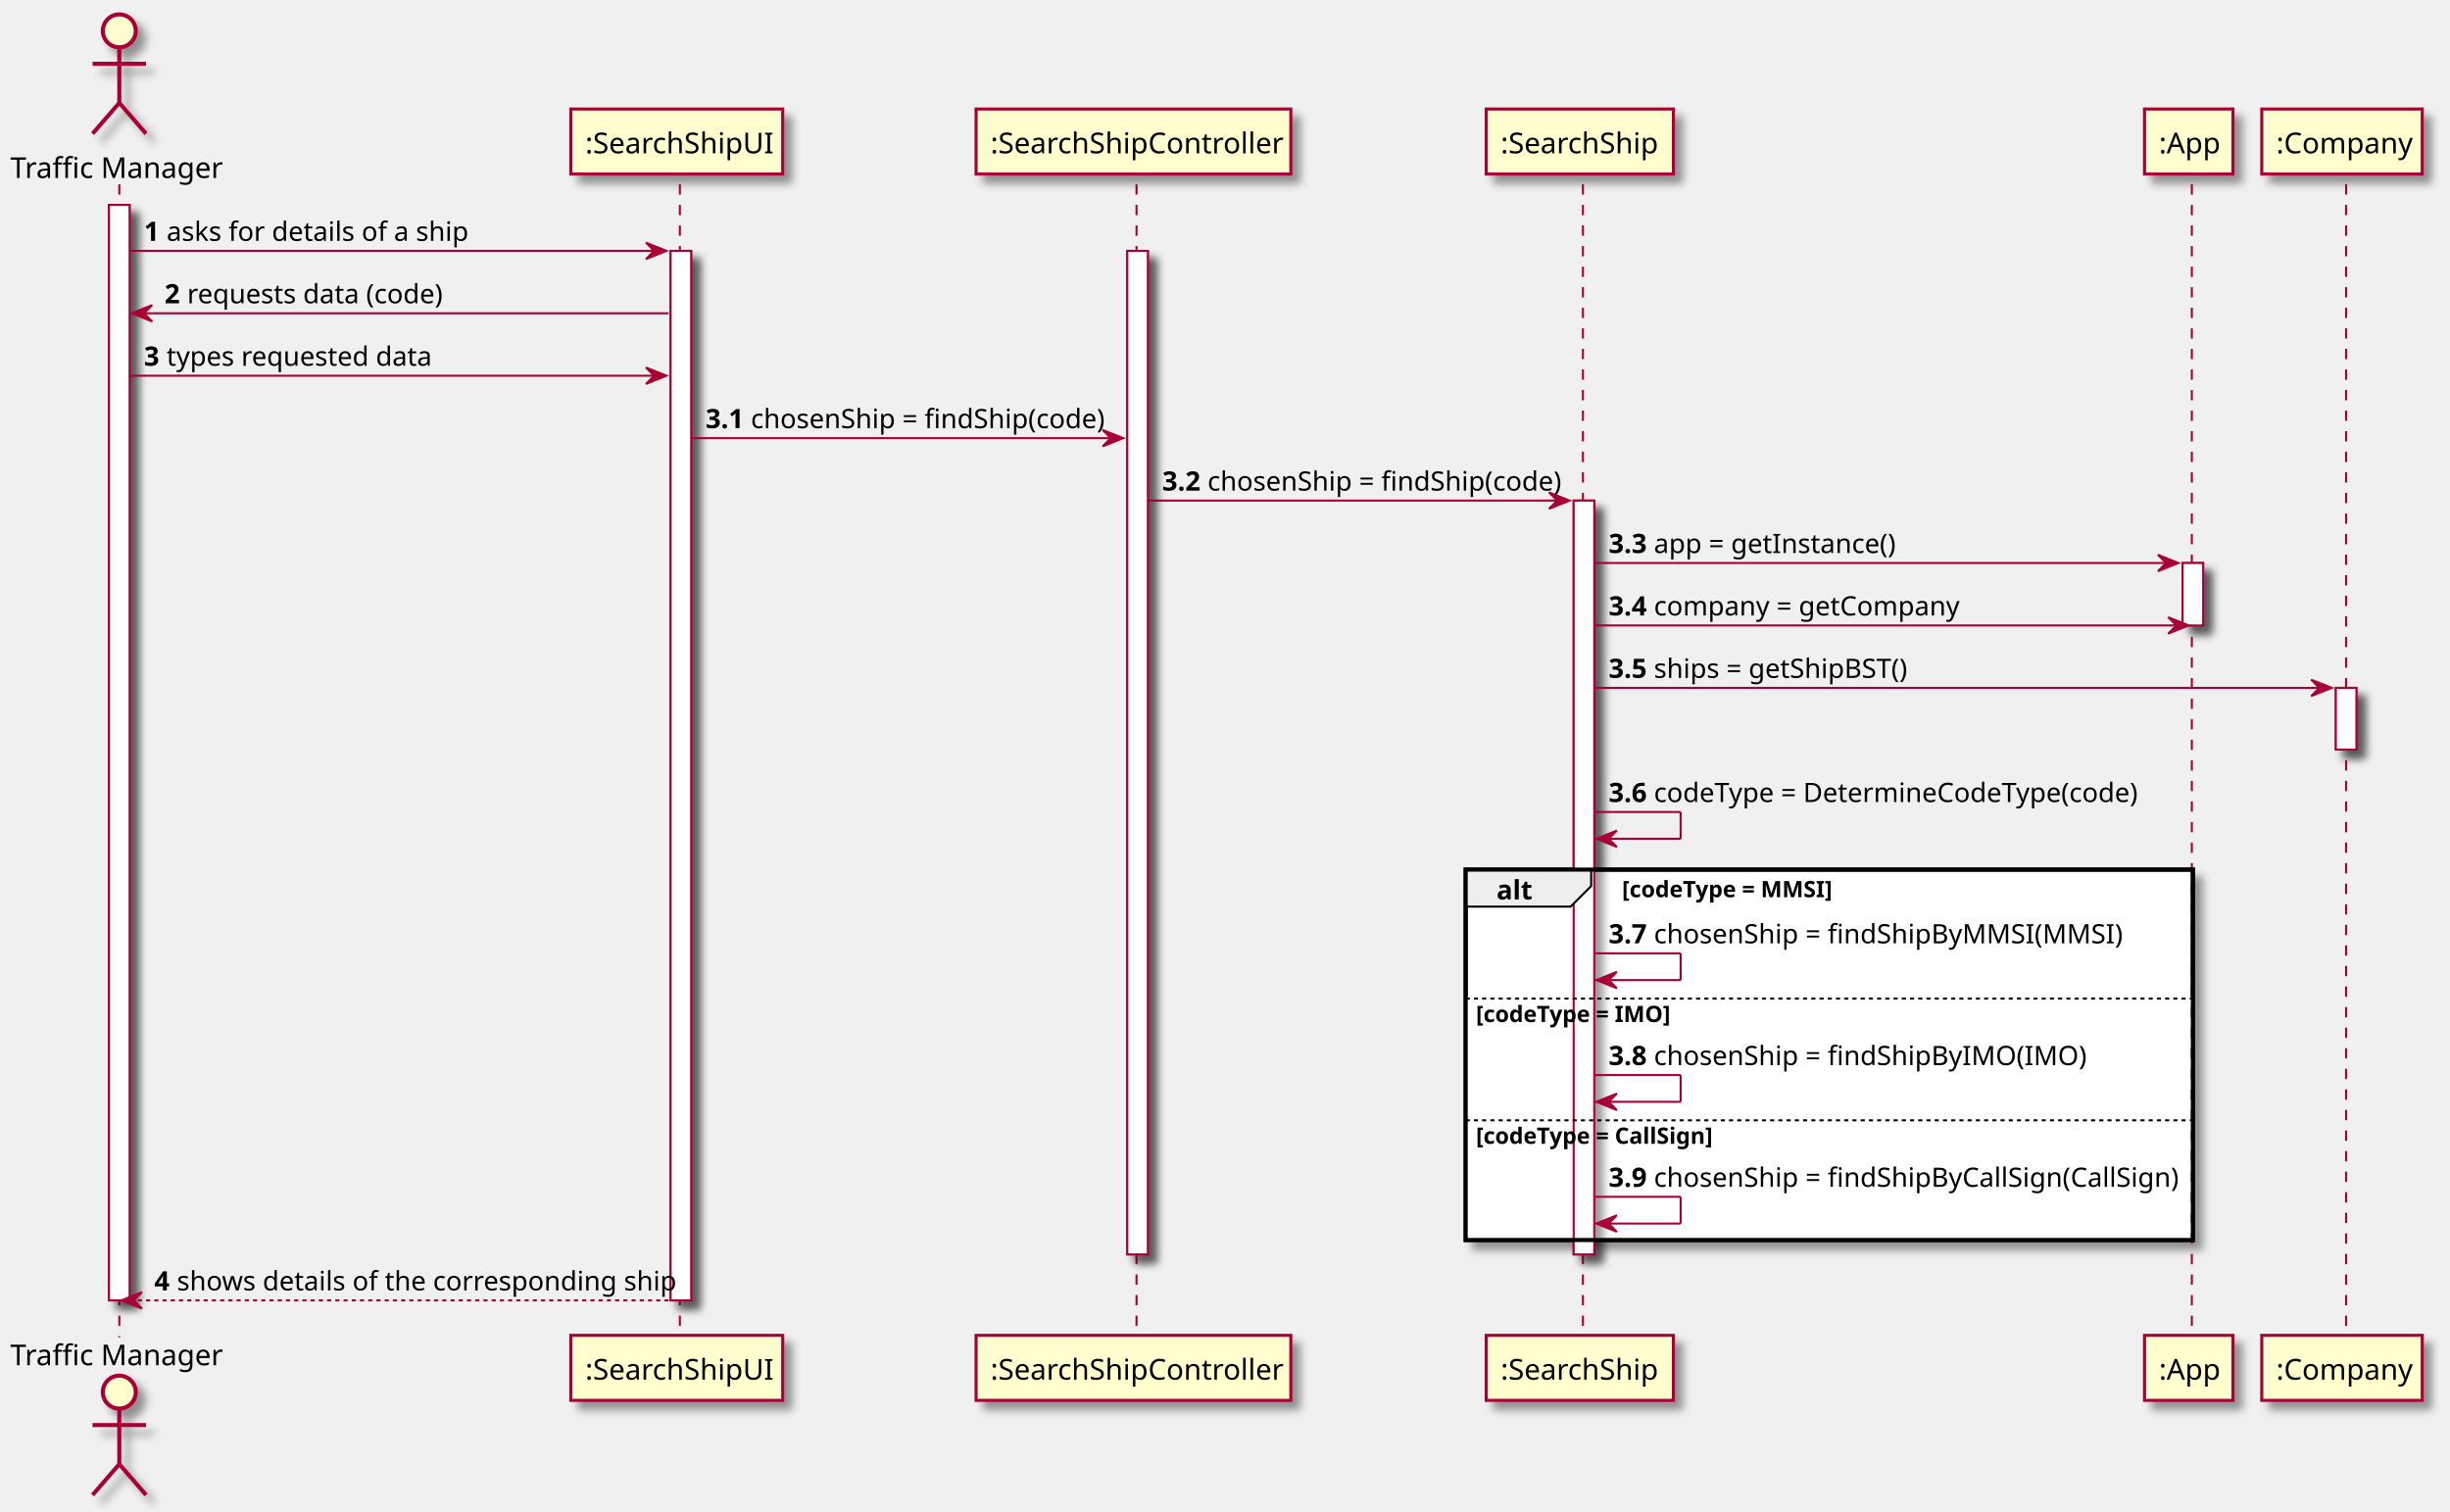
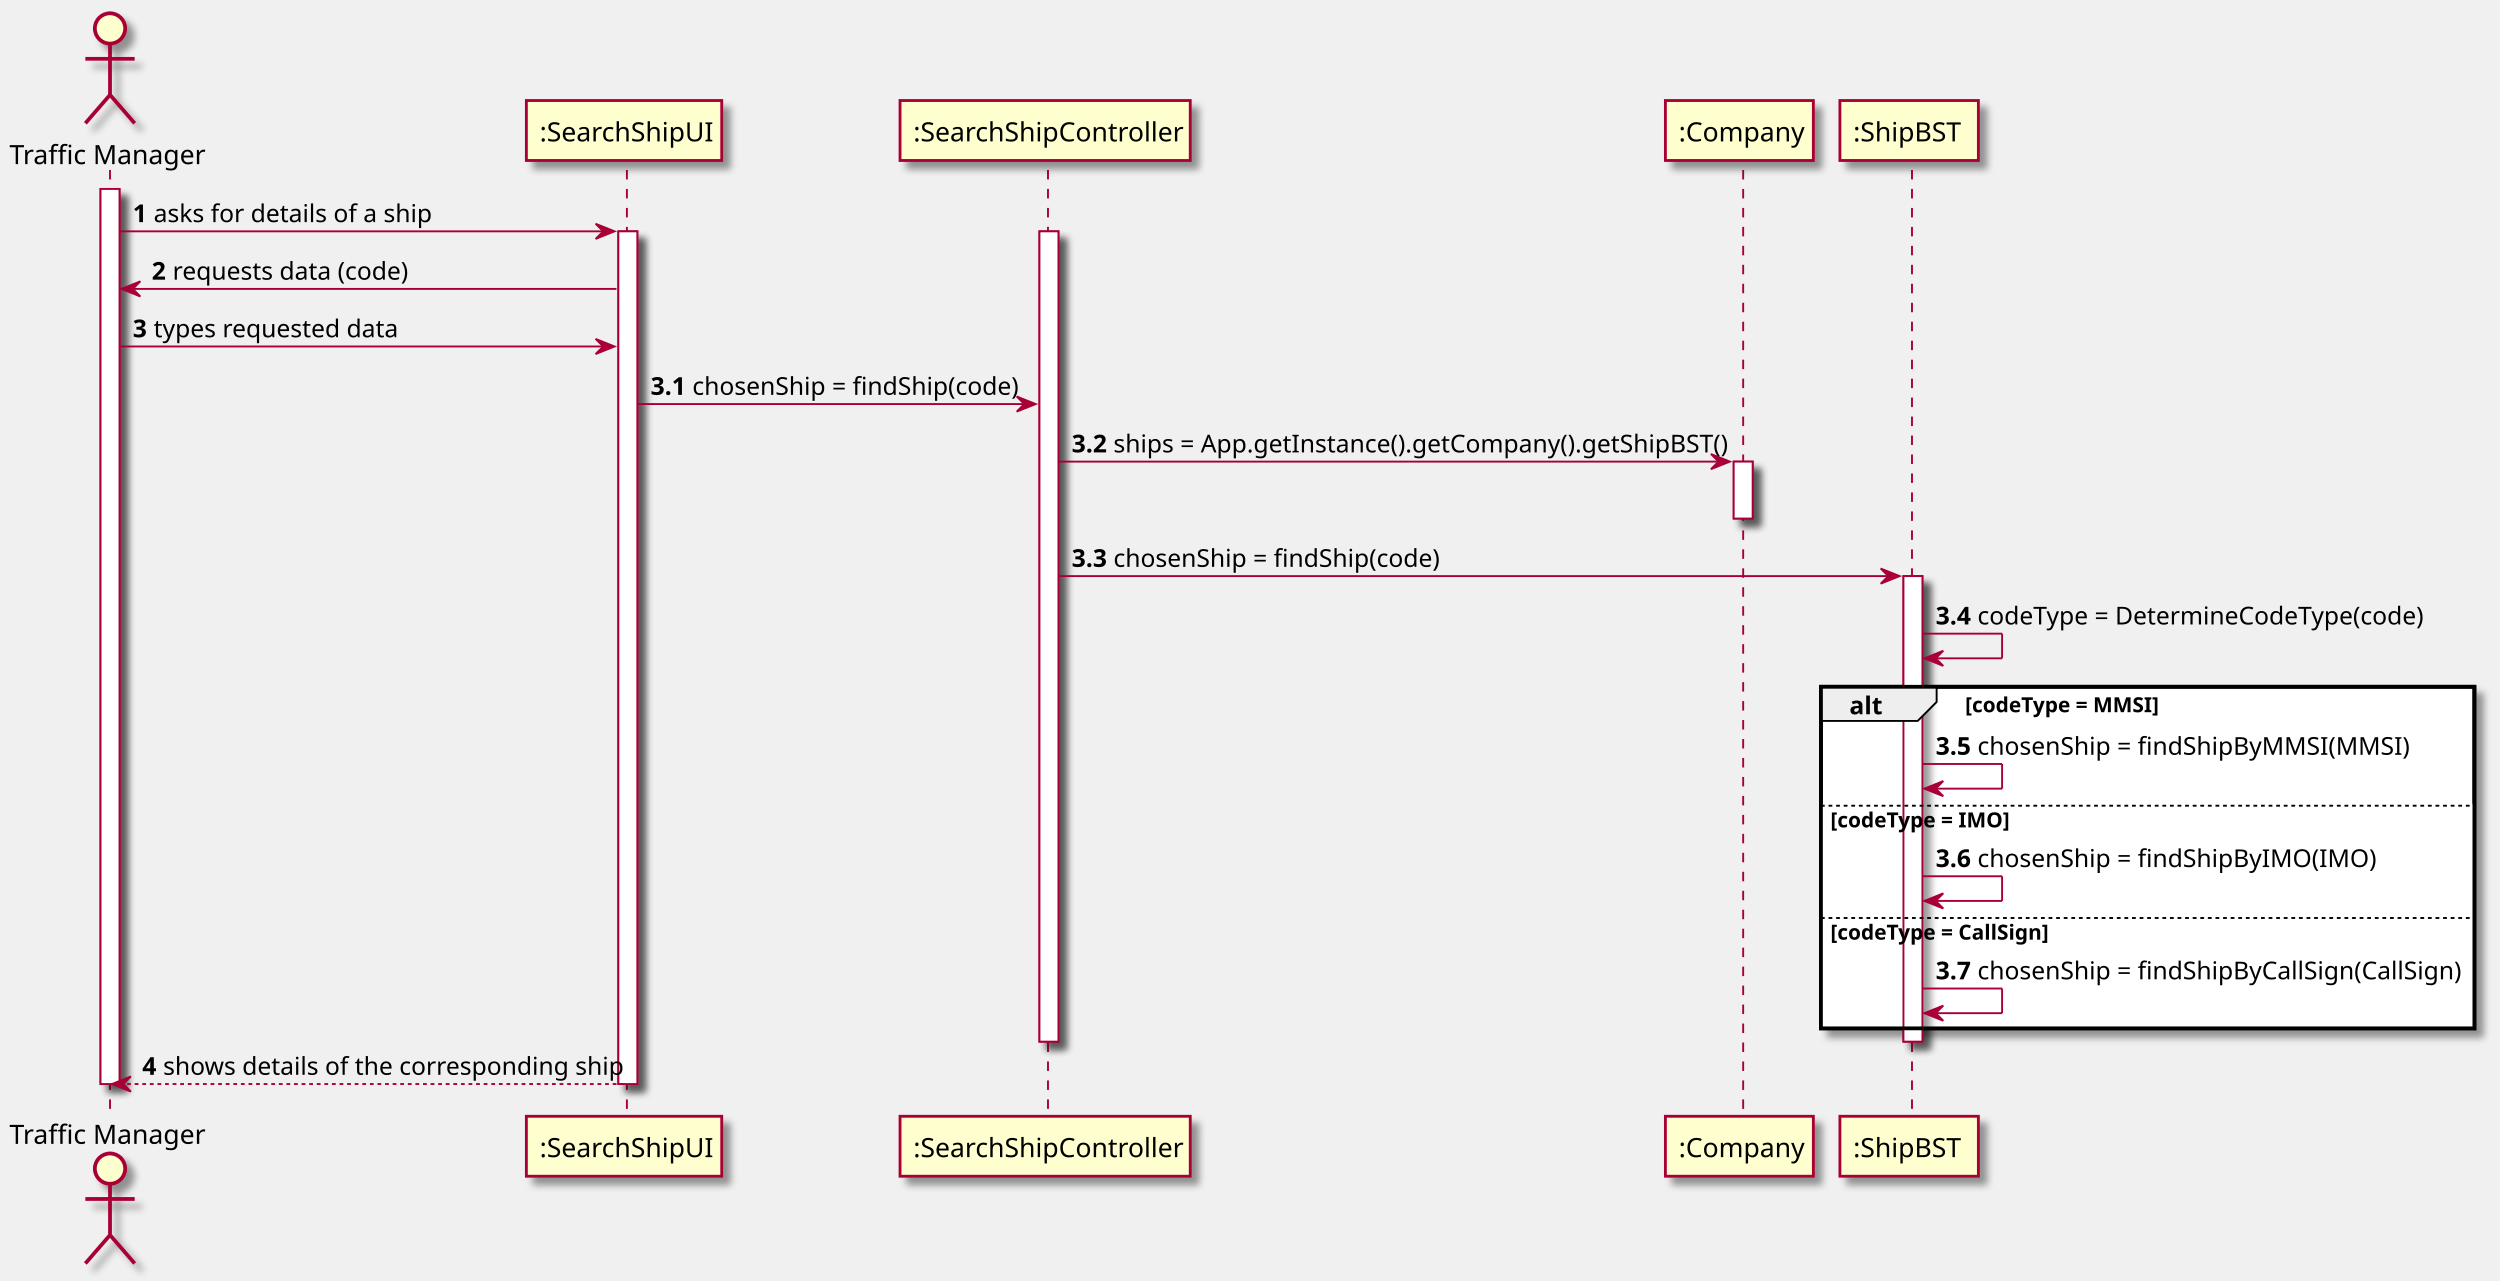
- <svg xmlns="http://www.w3.org/2000/svg" contentScriptType="application/ecmascript" contentStyleType="text/css" height="735px" preserveAspectRatio="none" style="width:1191px;height:735px;" version="1.1" viewBox="0 0 1191 735" width="1191px" zoomAndPan="magnify">
+ <svg xmlns="http://www.w3.org/2000/svg" contentScriptType="application/ecmascript" contentStyleType="text/css" height="675px" preserveAspectRatio="none" style="width:1318px;height:675px;" version="1.1" viewBox="0 0 1318 675" width="1318px" zoomAndPan="magnify">
  <defs>
-     <filter height="300%" id="f1rwqvdys1sh76" width="300%" x="-1" y="-1">
+     <filter height="300%" id="f1pgmnc3ptfpis" width="300%" x="-1" y="-1">
      <feGaussianBlur result="blurOut" stdDeviation="2.0" />
      <feColorMatrix in="blurOut" result="blurOut2" type="matrix" values="0 0 0 0 0 0 0 0 0 0 0 0 0 0 0 0 0 0 .4 0" />
      <feOffset dx="4.0" dy="4.0" in="blurOut2" result="blurOut3" />
      <feBlend in="SourceGraphic" in2="blurOut3" mode="normal" />
    </filter>
  </defs>
  <g>
-     <rect fill="#FFFFFF" filter="url(#f1rwqvdys1sh76)" height="532.594" style="stroke:#A80036;stroke-width:1.0;" width="10" x="53" y="99.609" />
-     <rect fill="#FFFFFF" filter="url(#f1rwqvdys1sh76)" height="510.242" style="stroke:#A80036;stroke-width:1.0;" width="10" x="326" y="121.961" />
-     <rect fill="#FFFFFF" filter="url(#f1rwqvdys1sh76)" height="487.891" style="stroke:#A80036;stroke-width:1.0;" width="10" x="548" y="121.961" />
-     <rect fill="#FFFFFF" filter="url(#f1rwqvdys1sh76)" height="366.484" style="stroke:#A80036;stroke-width:1.0;" width="10" x="765" y="243.367" />
-     <rect fill="#FFFFFF" filter="url(#f1rwqvdys1sh76)" height="30.352" style="stroke:#A80036;stroke-width:1.0;" width="10" x="1061" y="273.719" />
-     <rect fill="#FFFFFF" filter="url(#f1rwqvdys1sh76)" height="30" style="stroke:#A80036;stroke-width:1.0;" width="10" x="1135.5" y="334.422" />
-     <rect fill="#FFFFFF" filter="url(#f1rwqvdys1sh76)" height="180.078" style="stroke:#000000;stroke-width:2.0;" width="353.5" x="712.5" y="422.773" />
-     <rect fill="#FFFFFF" height="59.188" style="stroke:none;stroke-width:1.0;" width="353.5" x="712.5" y="484.477" />
-     <rect fill="#FFFFFF" height="59.188" style="stroke:none;stroke-width:1.0;" width="353.5" x="712.5" y="543.664" />
-     <line style="stroke:#A80036;stroke-width:1.0;stroke-dasharray:5.0,5.0;" x1="58" x2="58" y1="89.609" y2="650.203" />
-     <line style="stroke:#A80036;stroke-width:1.0;stroke-dasharray:5.0,5.0;" x1="330.5" x2="330.5" y1="89.609" y2="650.203" />
-     <line style="stroke:#A80036;stroke-width:1.0;stroke-dasharray:5.0,5.0;" x1="552.5" x2="552.5" y1="89.609" y2="650.203" />
-     <line style="stroke:#A80036;stroke-width:1.0;stroke-dasharray:5.0,5.0;" x1="769.5" x2="769.5" y1="89.609" y2="650.203" />
-     <line style="stroke:#A80036;stroke-width:1.0;stroke-dasharray:5.0,5.0;" x1="1065.5" x2="1065.5" y1="89.609" y2="650.203" />
-     <line style="stroke:#A80036;stroke-width:1.0;stroke-dasharray:5.0,5.0;" x1="1140.5" x2="1140.5" y1="89.609" y2="650.203" />
+     <rect fill="#FFFFFF" filter="url(#f1pgmnc3ptfpis)" height="471.891" style="stroke:#A80036;stroke-width:1.0;" width="10" x="53" y="99.609" />
+     <rect fill="#FFFFFF" filter="url(#f1pgmnc3ptfpis)" height="449.539" style="stroke:#A80036;stroke-width:1.0;" width="10" x="326" y="121.961" />
+     <rect fill="#FFFFFF" filter="url(#f1pgmnc3ptfpis)" height="427.188" style="stroke:#A80036;stroke-width:1.0;" width="10" x="548" y="121.961" />
+     <rect fill="#FFFFFF" filter="url(#f1pgmnc3ptfpis)" height="30" style="stroke:#A80036;stroke-width:1.0;" width="10" x="914" y="243.367" />
+     <rect fill="#FFFFFF" filter="url(#f1pgmnc3ptfpis)" height="245.43" style="stroke:#A80036;stroke-width:1.0;" width="10" x="1003.5" y="303.719" />
+     <rect fill="#FFFFFF" filter="url(#f1pgmnc3ptfpis)" height="180.078" style="stroke:#000000;stroke-width:2.0;" width="344.5" x="960" y="362.07" />
+     <rect fill="#FFFFFF" height="59.188" style="stroke:none;stroke-width:1.0;" width="344.5" x="960" y="423.773" />
+     <rect fill="#FFFFFF" height="59.188" style="stroke:none;stroke-width:1.0;" width="344.5" x="960" y="482.961" />
+     <line style="stroke:#A80036;stroke-width:1.0;stroke-dasharray:5.0,5.0;" x1="58" x2="58" y1="89.609" y2="589.5" />
+     <line style="stroke:#A80036;stroke-width:1.0;stroke-dasharray:5.0,5.0;" x1="330.5" x2="330.5" y1="89.609" y2="589.5" />
+     <line style="stroke:#A80036;stroke-width:1.0;stroke-dasharray:5.0,5.0;" x1="552.5" x2="552.5" y1="89.609" y2="589.5" />
+     <line style="stroke:#A80036;stroke-width:1.0;stroke-dasharray:5.0,5.0;" x1="919" x2="919" y1="89.609" y2="589.5" />
+     <line style="stroke:#A80036;stroke-width:1.0;stroke-dasharray:5.0,5.0;" x1="1008" x2="1008" y1="89.609" y2="589.5" />
    <text fill="#000000" font-family="sans-serif" font-size="14" lengthAdjust="spacing" textLength="100" x="5" y="86.533">Traffic Manager</text>
-     <ellipse cx="58" cy="15" fill="#FEFECE" filter="url(#f1rwqvdys1sh76)" rx="8" ry="8" style="stroke:#A80036;stroke-width:2.0;" />
-     <path d="M58,23 L58,50 M45,31 L71,31 M58,50 L45,65 M58,50 L71,65 " fill="none" filter="url(#f1rwqvdys1sh76)" style="stroke:#A80036;stroke-width:2.0;" />
-     <text fill="#000000" font-family="sans-serif" font-size="14" lengthAdjust="spacing" textLength="100" x="5" y="663.736">Traffic Manager</text>
-     <ellipse cx="58" cy="676.812" fill="#FEFECE" filter="url(#f1rwqvdys1sh76)" rx="8" ry="8" style="stroke:#A80036;stroke-width:2.0;" />
-     <path d="M58,684.812 L58,711.812 M45,692.812 L71,692.812 M58,711.812 L45,726.812 M58,711.812 L71,726.812 " fill="none" filter="url(#f1rwqvdys1sh76)" style="stroke:#A80036;stroke-width:2.0;" />
-     <rect fill="#FEFECE" filter="url(#f1rwqvdys1sh76)" height="31.609" style="stroke:#A80036;stroke-width:1.5;" width="103" x="277.5" y="53" />
+     <ellipse cx="58" cy="15" fill="#FEFECE" filter="url(#f1pgmnc3ptfpis)" rx="8" ry="8" style="stroke:#A80036;stroke-width:2.0;" />
+     <path d="M58,23 L58,50 M45,31 L71,31 M58,50 L45,65 M58,50 L71,65 " fill="none" filter="url(#f1pgmnc3ptfpis)" style="stroke:#A80036;stroke-width:2.0;" />
+     <text fill="#000000" font-family="sans-serif" font-size="14" lengthAdjust="spacing" textLength="100" x="5" y="603.033">Traffic Manager</text>
+     <ellipse cx="58" cy="616.109" fill="#FEFECE" filter="url(#f1pgmnc3ptfpis)" rx="8" ry="8" style="stroke:#A80036;stroke-width:2.0;" />
+     <path d="M58,624.109 L58,651.109 M45,632.109 L71,632.109 M58,651.109 L45,666.109 M58,651.109 L71,666.109 " fill="none" filter="url(#f1pgmnc3ptfpis)" style="stroke:#A80036;stroke-width:2.0;" />
+     <rect fill="#FEFECE" filter="url(#f1pgmnc3ptfpis)" height="31.609" style="stroke:#A80036;stroke-width:1.5;" width="103" x="277.5" y="53" />
    <text fill="#000000" font-family="sans-serif" font-size="14" lengthAdjust="spacing" textLength="89" x="284.5" y="74.533">:SearchShipUI</text>
-     <rect fill="#FEFECE" filter="url(#f1rwqvdys1sh76)" height="31.609" style="stroke:#A80036;stroke-width:1.5;" width="103" x="277.5" y="649.203" />
-     <text fill="#000000" font-family="sans-serif" font-size="14" lengthAdjust="spacing" textLength="89" x="284.5" y="670.736">:SearchShipUI</text>
-     <rect fill="#FEFECE" filter="url(#f1rwqvdys1sh76)" height="31.609" style="stroke:#A80036;stroke-width:1.5;" width="153" x="474.5" y="53" />
+     <rect fill="#FEFECE" filter="url(#f1pgmnc3ptfpis)" height="31.609" style="stroke:#A80036;stroke-width:1.5;" width="103" x="277.5" y="588.5" />
+     <text fill="#000000" font-family="sans-serif" font-size="14" lengthAdjust="spacing" textLength="89" x="284.5" y="610.033">:SearchShipUI</text>
+     <rect fill="#FEFECE" filter="url(#f1pgmnc3ptfpis)" height="31.609" style="stroke:#A80036;stroke-width:1.5;" width="153" x="474.5" y="53" />
    <text fill="#000000" font-family="sans-serif" font-size="14" lengthAdjust="spacing" textLength="139" x="481.5" y="74.533">:SearchShipController</text>
-     <rect fill="#FEFECE" filter="url(#f1rwqvdys1sh76)" height="31.609" style="stroke:#A80036;stroke-width:1.5;" width="153" x="474.5" y="649.203" />
-     <text fill="#000000" font-family="sans-serif" font-size="14" lengthAdjust="spacing" textLength="139" x="481.5" y="670.736">:SearchShipController</text>
-     <rect fill="#FEFECE" filter="url(#f1rwqvdys1sh76)" height="31.609" style="stroke:#A80036;stroke-width:1.5;" width="91" x="722.5" y="53" />
-     <text fill="#000000" font-family="sans-serif" font-size="14" lengthAdjust="spacing" textLength="77" x="729.5" y="74.533">:SearchShip</text>
-     <rect fill="#FEFECE" filter="url(#f1rwqvdys1sh76)" height="31.609" style="stroke:#A80036;stroke-width:1.5;" width="91" x="722.5" y="649.203" />
-     <text fill="#000000" font-family="sans-serif" font-size="14" lengthAdjust="spacing" textLength="77" x="729.5" y="670.736">:SearchShip</text>
-     <rect fill="#FEFECE" filter="url(#f1rwqvdys1sh76)" height="31.609" style="stroke:#A80036;stroke-width:1.5;" width="43" x="1042.5" y="53" />
-     <text fill="#000000" font-family="sans-serif" font-size="14" lengthAdjust="spacing" textLength="29" x="1049.5" y="74.533">:App</text>
-     <rect fill="#FEFECE" filter="url(#f1rwqvdys1sh76)" height="31.609" style="stroke:#A80036;stroke-width:1.5;" width="43" x="1042.5" y="649.203" />
-     <text fill="#000000" font-family="sans-serif" font-size="14" lengthAdjust="spacing" textLength="29" x="1049.5" y="670.736">:App</text>
-     <rect fill="#FEFECE" filter="url(#f1rwqvdys1sh76)" height="31.609" style="stroke:#A80036;stroke-width:1.5;" width="78" x="1099.5" y="53" />
-     <text fill="#000000" font-family="sans-serif" font-size="14" lengthAdjust="spacing" textLength="64" x="1106.5" y="74.533">:Company</text>
-     <rect fill="#FEFECE" filter="url(#f1rwqvdys1sh76)" height="31.609" style="stroke:#A80036;stroke-width:1.5;" width="78" x="1099.5" y="649.203" />
-     <text fill="#000000" font-family="sans-serif" font-size="14" lengthAdjust="spacing" textLength="64" x="1106.5" y="670.736">:Company</text>
-     <rect fill="#FFFFFF" filter="url(#f1rwqvdys1sh76)" height="532.594" style="stroke:#A80036;stroke-width:1.0;" width="10" x="53" y="99.609" />
-     <rect fill="#FFFFFF" filter="url(#f1rwqvdys1sh76)" height="510.242" style="stroke:#A80036;stroke-width:1.0;" width="10" x="326" y="121.961" />
-     <rect fill="#FFFFFF" filter="url(#f1rwqvdys1sh76)" height="487.891" style="stroke:#A80036;stroke-width:1.0;" width="10" x="548" y="121.961" />
-     <rect fill="#FFFFFF" filter="url(#f1rwqvdys1sh76)" height="366.484" style="stroke:#A80036;stroke-width:1.0;" width="10" x="765" y="243.367" />
-     <rect fill="#FFFFFF" filter="url(#f1rwqvdys1sh76)" height="30.352" style="stroke:#A80036;stroke-width:1.0;" width="10" x="1061" y="273.719" />
-     <rect fill="#FFFFFF" filter="url(#f1rwqvdys1sh76)" height="30" style="stroke:#A80036;stroke-width:1.0;" width="10" x="1135.5" y="334.422" />
+     <rect fill="#FEFECE" filter="url(#f1pgmnc3ptfpis)" height="31.609" style="stroke:#A80036;stroke-width:1.5;" width="153" x="474.5" y="588.5" />
+     <text fill="#000000" font-family="sans-serif" font-size="14" lengthAdjust="spacing" textLength="139" x="481.5" y="610.033">:SearchShipController</text>
+     <rect fill="#FEFECE" filter="url(#f1pgmnc3ptfpis)" height="31.609" style="stroke:#A80036;stroke-width:1.5;" width="78" x="878" y="53" />
+     <text fill="#000000" font-family="sans-serif" font-size="14" lengthAdjust="spacing" textLength="64" x="885" y="74.533">:Company</text>
+     <rect fill="#FEFECE" filter="url(#f1pgmnc3ptfpis)" height="31.609" style="stroke:#A80036;stroke-width:1.5;" width="78" x="878" y="588.5" />
+     <text fill="#000000" font-family="sans-serif" font-size="14" lengthAdjust="spacing" textLength="64" x="885" y="610.033">:Company</text>
+     <rect fill="#FEFECE" filter="url(#f1pgmnc3ptfpis)" height="31.609" style="stroke:#A80036;stroke-width:1.5;" width="73" x="970" y="53" />
+     <text fill="#000000" font-family="sans-serif" font-size="14" lengthAdjust="spacing" textLength="59" x="977" y="74.533">:ShipBST</text>
+     <rect fill="#FEFECE" filter="url(#f1pgmnc3ptfpis)" height="31.609" style="stroke:#A80036;stroke-width:1.5;" width="73" x="970" y="588.5" />
+     <text fill="#000000" font-family="sans-serif" font-size="14" lengthAdjust="spacing" textLength="59" x="977" y="610.033">:ShipBST</text>
+     <rect fill="#FFFFFF" filter="url(#f1pgmnc3ptfpis)" height="471.891" style="stroke:#A80036;stroke-width:1.0;" width="10" x="53" y="99.609" />
+     <rect fill="#FFFFFF" filter="url(#f1pgmnc3ptfpis)" height="449.539" style="stroke:#A80036;stroke-width:1.0;" width="10" x="326" y="121.961" />
+     <rect fill="#FFFFFF" filter="url(#f1pgmnc3ptfpis)" height="427.188" style="stroke:#A80036;stroke-width:1.0;" width="10" x="548" y="121.961" />
+     <rect fill="#FFFFFF" filter="url(#f1pgmnc3ptfpis)" height="30" style="stroke:#A80036;stroke-width:1.0;" width="10" x="914" y="243.367" />
+     <rect fill="#FFFFFF" filter="url(#f1pgmnc3ptfpis)" height="245.43" style="stroke:#A80036;stroke-width:1.0;" width="10" x="1003.5" y="303.719" />
    <polygon fill="#A80036" points="314,117.961,324,121.961,314,125.961,318,121.961" style="stroke:#A80036;stroke-width:1.0;" />
    <line style="stroke:#A80036;stroke-width:1.0;" x1="63" x2="320" y1="121.961" y2="121.961" />
    <text fill="#000000" font-family="sans-serif" font-size="13" font-weight="bold" lengthAdjust="spacing" textLength="7" x="70" y="117.105">1</text>
    <text fill="#000000" font-family="sans-serif" font-size="13" lengthAdjust="spacing" textLength="141" x="81" y="117.105">asks for details of a ship</text>
    <polygon fill="#A80036" points="74,148.312,64,152.312,74,156.312,70,152.312" style="stroke:#A80036;stroke-width:1.0;" />
    <line style="stroke:#A80036;stroke-width:1.0;" x1="68" x2="325" y1="152.312" y2="152.312" />
    <text fill="#000000" font-family="sans-serif" font-size="13" font-weight="bold" lengthAdjust="spacing" textLength="7" x="80" y="147.456">2</text>
    <text fill="#000000" font-family="sans-serif" font-size="13" lengthAdjust="spacing" textLength="119" x="91" y="147.456">requests data (code)</text>
    <polygon fill="#A80036" points="314,178.664,324,182.664,314,186.664,318,182.664" style="stroke:#A80036;stroke-width:1.0;" />
    <line style="stroke:#A80036;stroke-width:1.0;" x1="63" x2="320" y1="182.664" y2="182.664" />
    <text fill="#000000" font-family="sans-serif" font-size="13" font-weight="bold" lengthAdjust="spacing" textLength="7" x="70" y="177.808">3</text>
    <text fill="#000000" font-family="sans-serif" font-size="13" lengthAdjust="spacing" textLength="122" x="81" y="177.808">types requested data</text>
    <polygon fill="#A80036" points="536,209.016,546,213.016,536,217.016,540,213.016" style="stroke:#A80036;stroke-width:1.0;" />
    <line style="stroke:#A80036;stroke-width:1.0;" x1="336" x2="542" y1="213.016" y2="213.016" />
    <text fill="#000000" font-family="sans-serif" font-size="13" font-weight="bold" lengthAdjust="spacing" textLength="18" x="343" y="208.159">3.1</text>
    <text fill="#000000" font-family="sans-serif" font-size="13" lengthAdjust="spacing" textLength="166" x="365" y="208.159">chosenShip = findShip(code)</text>
-     <polygon fill="#A80036" points="753,239.367,763,243.367,753,247.367,757,243.367" style="stroke:#A80036;stroke-width:1.0;" />
-     <line style="stroke:#A80036;stroke-width:1.0;" x1="558" x2="759" y1="243.367" y2="243.367" />
+     <polygon fill="#A80036" points="902,239.367,912,243.367,902,247.367,906,243.367" style="stroke:#A80036;stroke-width:1.0;" />
+     <line style="stroke:#A80036;stroke-width:1.0;" x1="558" x2="908" y1="243.367" y2="243.367" />
    <text fill="#000000" font-family="sans-serif" font-size="13" font-weight="bold" lengthAdjust="spacing" textLength="18" x="565" y="238.511">3.2</text>
-     <text fill="#000000" font-family="sans-serif" font-size="13" lengthAdjust="spacing" textLength="166" x="587" y="238.511">chosenShip = findShip(code)</text>
-     <polygon fill="#A80036" points="1049,269.719,1059,273.719,1049,277.719,1053,273.719" style="stroke:#A80036;stroke-width:1.0;" />
-     <line style="stroke:#A80036;stroke-width:1.0;" x1="775" x2="1055" y1="273.719" y2="273.719" />
-     <text fill="#000000" font-family="sans-serif" font-size="13" font-weight="bold" lengthAdjust="spacing" textLength="18" x="782" y="268.862">3.3</text>
-     <text fill="#000000" font-family="sans-serif" font-size="13" lengthAdjust="spacing" textLength="112" x="804" y="268.862">app = getInstance()</text>
-     <polygon fill="#A80036" points="1054,300.07,1064,304.07,1054,308.07,1058,304.07" style="stroke:#A80036;stroke-width:1.0;" />
-     <line style="stroke:#A80036;stroke-width:1.0;" x1="775" x2="1060" y1="304.07" y2="304.07" />
-     <text fill="#000000" font-family="sans-serif" font-size="13" font-weight="bold" lengthAdjust="spacing" textLength="18" x="782" y="299.214">3.4</text>
-     <text fill="#000000" font-family="sans-serif" font-size="13" lengthAdjust="spacing" textLength="142" x="804" y="299.214">company = getCompany</text>
-     <polygon fill="#A80036" points="1123.5,330.422,1133.5,334.422,1123.5,338.422,1127.5,334.422" style="stroke:#A80036;stroke-width:1.0;" />
-     <line style="stroke:#A80036;stroke-width:1.0;" x1="775" x2="1129.5" y1="334.422" y2="334.422" />
-     <text fill="#000000" font-family="sans-serif" font-size="13" font-weight="bold" lengthAdjust="spacing" textLength="18" x="782" y="329.565">3.5</text>
-     <text fill="#000000" font-family="sans-serif" font-size="13" lengthAdjust="spacing" textLength="124" x="804" y="329.565">ships = getShipBST()</text>
-     <line style="stroke:#A80036;stroke-width:1.0;" x1="775" x2="817" y1="394.773" y2="394.773" />
-     <line style="stroke:#A80036;stroke-width:1.0;" x1="817" x2="817" y1="394.773" y2="407.773" />
-     <line style="stroke:#A80036;stroke-width:1.0;" x1="776" x2="817" y1="407.773" y2="407.773" />
-     <polygon fill="#A80036" points="786,403.773,776,407.773,786,411.773,782,407.773" style="stroke:#A80036;stroke-width:1.0;" />
-     <text fill="#000000" font-family="sans-serif" font-size="13" font-weight="bold" lengthAdjust="spacing" textLength="18" x="782" y="389.917">3.6</text>
-     <text fill="#000000" font-family="sans-serif" font-size="13" lengthAdjust="spacing" textLength="225" x="804" y="389.917">codeType = DetermineCodeType(code)</text>
-     <path d="M712.5,422.773 L773.5,422.773 L773.5,430.773 L763.5,440.773 L712.5,440.773 L712.5,422.773 " fill="#EEEEEE" style="stroke:#000000;stroke-width:1.0;" />
-     <rect fill="none" height="180.078" style="stroke:#000000;stroke-width:2.0;" width="353.5" x="712.5" y="422.773" />
-     <text fill="#000000" font-family="sans-serif" font-size="13" font-weight="bold" lengthAdjust="spacing" textLength="16" x="727.5" y="437.269">alt</text>
-     <text fill="#000000" font-family="sans-serif" font-size="11" font-weight="bold" lengthAdjust="spacing" textLength="104" x="788.5" y="436.192">[codeType = MMSI]</text>
-     <line style="stroke:#A80036;stroke-width:1.0;" x1="775" x2="817" y1="463.477" y2="463.477" />
-     <line style="stroke:#A80036;stroke-width:1.0;" x1="817" x2="817" y1="463.477" y2="476.477" />
-     <line style="stroke:#A80036;stroke-width:1.0;" x1="776" x2="817" y1="476.477" y2="476.477" />
-     <polygon fill="#A80036" points="786,472.477,776,476.477,786,480.477,782,476.477" style="stroke:#A80036;stroke-width:1.0;" />
-     <text fill="#000000" font-family="sans-serif" font-size="13" font-weight="bold" lengthAdjust="spacing" textLength="18" x="782" y="458.62">3.7</text>
-     <text fill="#000000" font-family="sans-serif" font-size="13" lengthAdjust="spacing" textLength="222" x="804" y="458.62">chosenShip = findShipByMMSI(MMSI)</text>
-     <line style="stroke:#000000;stroke-width:1.0;stroke-dasharray:2.0,2.0;" x1="712.5" x2="1066" y1="485.477" y2="485.477" />
-     <text fill="#000000" font-family="sans-serif" font-size="11" font-weight="bold" lengthAdjust="spacing" textLength="95" x="717.5" y="496.896">[codeType = IMO]</text>
-     <line style="stroke:#A80036;stroke-width:1.0;" x1="775" x2="817" y1="522.664" y2="522.664" />
-     <line style="stroke:#A80036;stroke-width:1.0;" x1="817" x2="817" y1="522.664" y2="535.664" />
-     <line style="stroke:#A80036;stroke-width:1.0;" x1="776" x2="817" y1="535.664" y2="535.664" />
-     <polygon fill="#A80036" points="786,531.664,776,535.664,786,539.664,782,535.664" style="stroke:#A80036;stroke-width:1.0;" />
-     <text fill="#000000" font-family="sans-serif" font-size="13" font-weight="bold" lengthAdjust="spacing" textLength="18" x="782" y="517.808">3.8</text>
-     <text fill="#000000" font-family="sans-serif" font-size="13" lengthAdjust="spacing" textLength="202" x="804" y="517.808">chosenShip = findShipByIMO(IMO)</text>
-     <line style="stroke:#000000;stroke-width:1.0;stroke-dasharray:2.0,2.0;" x1="712.5" x2="1066" y1="544.664" y2="544.664" />
-     <text fill="#000000" font-family="sans-serif" font-size="11" font-weight="bold" lengthAdjust="spacing" textLength="118" x="717.5" y="556.083">[codeType = CallSign]</text>
-     <line style="stroke:#A80036;stroke-width:1.0;" x1="775" x2="817" y1="581.852" y2="581.852" />
-     <line style="stroke:#A80036;stroke-width:1.0;" x1="817" x2="817" y1="581.852" y2="594.852" />
-     <line style="stroke:#A80036;stroke-width:1.0;" x1="776" x2="817" y1="594.852" y2="594.852" />
-     <polygon fill="#A80036" points="786,590.852,776,594.852,786,598.852,782,594.852" style="stroke:#A80036;stroke-width:1.0;" />
-     <text fill="#000000" font-family="sans-serif" font-size="13" font-weight="bold" lengthAdjust="spacing" textLength="18" x="782" y="576.995">3.9</text>
-     <text fill="#000000" font-family="sans-serif" font-size="13" lengthAdjust="spacing" textLength="250" x="804" y="576.995">chosenShip = findShipByCallSign(CallSign)</text>
-     <polygon fill="#A80036" points="69,628.203,59,632.203,69,636.203,65,632.203" style="stroke:#A80036;stroke-width:1.0;" />
-     <line style="stroke:#A80036;stroke-width:1.0;stroke-dasharray:2.0,2.0;" x1="63" x2="330" y1="632.203" y2="632.203" />
-     <text fill="#000000" font-family="sans-serif" font-size="13" font-weight="bold" lengthAdjust="spacing" textLength="7" x="75" y="627.347">4</text>
-     <text fill="#000000" font-family="sans-serif" font-size="13" lengthAdjust="spacing" textLength="228" x="86" y="627.347">shows details of the corresponding ship</text>
+     <text fill="#000000" font-family="sans-serif" font-size="13" lengthAdjust="spacing" textLength="315" x="587" y="238.511">ships = App.getInstance().getCompany().getShipBST()</text>
+     <polygon fill="#A80036" points="991.5,299.719,1001.5,303.719,991.5,307.719,995.5,303.719" style="stroke:#A80036;stroke-width:1.0;" />
+     <line style="stroke:#A80036;stroke-width:1.0;" x1="558" x2="997.5" y1="303.719" y2="303.719" />
+     <text fill="#000000" font-family="sans-serif" font-size="13" font-weight="bold" lengthAdjust="spacing" textLength="18" x="565" y="298.862">3.3</text>
+     <text fill="#000000" font-family="sans-serif" font-size="13" lengthAdjust="spacing" textLength="166" x="587" y="298.862">chosenShip = findShip(code)</text>
+     <line style="stroke:#A80036;stroke-width:1.0;" x1="1013.5" x2="1055.5" y1="334.07" y2="334.07" />
+     <line style="stroke:#A80036;stroke-width:1.0;" x1="1055.5" x2="1055.5" y1="334.07" y2="347.07" />
+     <line style="stroke:#A80036;stroke-width:1.0;" x1="1014.5" x2="1055.5" y1="347.07" y2="347.07" />
+     <polygon fill="#A80036" points="1024.5,343.07,1014.5,347.07,1024.5,351.07,1020.5,347.07" style="stroke:#A80036;stroke-width:1.0;" />
+     <text fill="#000000" font-family="sans-serif" font-size="13" font-weight="bold" lengthAdjust="spacing" textLength="18" x="1020.5" y="329.214">3.4</text>
+     <text fill="#000000" font-family="sans-serif" font-size="13" lengthAdjust="spacing" textLength="225" x="1042.5" y="329.214">codeType = DetermineCodeType(code)</text>
+     <path d="M960,362.07 L1021,362.07 L1021,370.07 L1011,380.07 L960,380.07 L960,362.07 " fill="#EEEEEE" style="stroke:#000000;stroke-width:1.0;" />
+     <rect fill="none" height="180.078" style="stroke:#000000;stroke-width:2.0;" width="344.5" x="960" y="362.07" />
+     <text fill="#000000" font-family="sans-serif" font-size="13" font-weight="bold" lengthAdjust="spacing" textLength="16" x="975" y="376.565">alt</text>
+     <text fill="#000000" font-family="sans-serif" font-size="11" font-weight="bold" lengthAdjust="spacing" textLength="104" x="1036" y="375.489">[codeType = MMSI]</text>
+     <line style="stroke:#A80036;stroke-width:1.0;" x1="1013.5" x2="1055.5" y1="402.773" y2="402.773" />
+     <line style="stroke:#A80036;stroke-width:1.0;" x1="1055.5" x2="1055.5" y1="402.773" y2="415.773" />
+     <line style="stroke:#A80036;stroke-width:1.0;" x1="1014.5" x2="1055.5" y1="415.773" y2="415.773" />
+     <polygon fill="#A80036" points="1024.5,411.773,1014.5,415.773,1024.5,419.773,1020.5,415.773" style="stroke:#A80036;stroke-width:1.0;" />
+     <text fill="#000000" font-family="sans-serif" font-size="13" font-weight="bold" lengthAdjust="spacing" textLength="18" x="1020.5" y="397.917">3.5</text>
+     <text fill="#000000" font-family="sans-serif" font-size="13" lengthAdjust="spacing" textLength="222" x="1042.5" y="397.917">chosenShip = findShipByMMSI(MMSI)</text>
+     <line style="stroke:#000000;stroke-width:1.0;stroke-dasharray:2.0,2.0;" x1="960" x2="1304.5" y1="424.773" y2="424.773" />
+     <text fill="#000000" font-family="sans-serif" font-size="11" font-weight="bold" lengthAdjust="spacing" textLength="95" x="965" y="436.192">[codeType = IMO]</text>
+     <line style="stroke:#A80036;stroke-width:1.0;" x1="1013.5" x2="1055.5" y1="461.961" y2="461.961" />
+     <line style="stroke:#A80036;stroke-width:1.0;" x1="1055.5" x2="1055.5" y1="461.961" y2="474.961" />
+     <line style="stroke:#A80036;stroke-width:1.0;" x1="1014.5" x2="1055.5" y1="474.961" y2="474.961" />
+     <polygon fill="#A80036" points="1024.5,470.961,1014.5,474.961,1024.5,478.961,1020.5,474.961" style="stroke:#A80036;stroke-width:1.0;" />
+     <text fill="#000000" font-family="sans-serif" font-size="13" font-weight="bold" lengthAdjust="spacing" textLength="18" x="1020.5" y="457.104">3.6</text>
+     <text fill="#000000" font-family="sans-serif" font-size="13" lengthAdjust="spacing" textLength="202" x="1042.5" y="457.104">chosenShip = findShipByIMO(IMO)</text>
+     <line style="stroke:#000000;stroke-width:1.0;stroke-dasharray:2.0,2.0;" x1="960" x2="1304.5" y1="483.961" y2="483.961" />
+     <text fill="#000000" font-family="sans-serif" font-size="11" font-weight="bold" lengthAdjust="spacing" textLength="118" x="965" y="495.38">[codeType = CallSign]</text>
+     <line style="stroke:#A80036;stroke-width:1.0;" x1="1013.5" x2="1055.5" y1="521.148" y2="521.148" />
+     <line style="stroke:#A80036;stroke-width:1.0;" x1="1055.5" x2="1055.5" y1="521.148" y2="534.148" />
+     <line style="stroke:#A80036;stroke-width:1.0;" x1="1014.5" x2="1055.5" y1="534.148" y2="534.148" />
+     <polygon fill="#A80036" points="1024.5,530.148,1014.5,534.148,1024.5,538.148,1020.5,534.148" style="stroke:#A80036;stroke-width:1.0;" />
+     <text fill="#000000" font-family="sans-serif" font-size="13" font-weight="bold" lengthAdjust="spacing" textLength="18" x="1020.5" y="516.292">3.7</text>
+     <text fill="#000000" font-family="sans-serif" font-size="13" lengthAdjust="spacing" textLength="250" x="1042.5" y="516.292">chosenShip = findShipByCallSign(CallSign)</text>
+     <polygon fill="#A80036" points="69,567.5,59,571.5,69,575.5,65,571.5" style="stroke:#A80036;stroke-width:1.0;" />
+     <line style="stroke:#A80036;stroke-width:1.0;stroke-dasharray:2.0,2.0;" x1="63" x2="330" y1="571.5" y2="571.5" />
+     <text fill="#000000" font-family="sans-serif" font-size="13" font-weight="bold" lengthAdjust="spacing" textLength="7" x="75" y="566.644">4</text>
+     <text fill="#000000" font-family="sans-serif" font-size="13" lengthAdjust="spacing" textLength="228" x="86" y="566.644">shows details of the corresponding ship</text>
  </g>
</svg>
